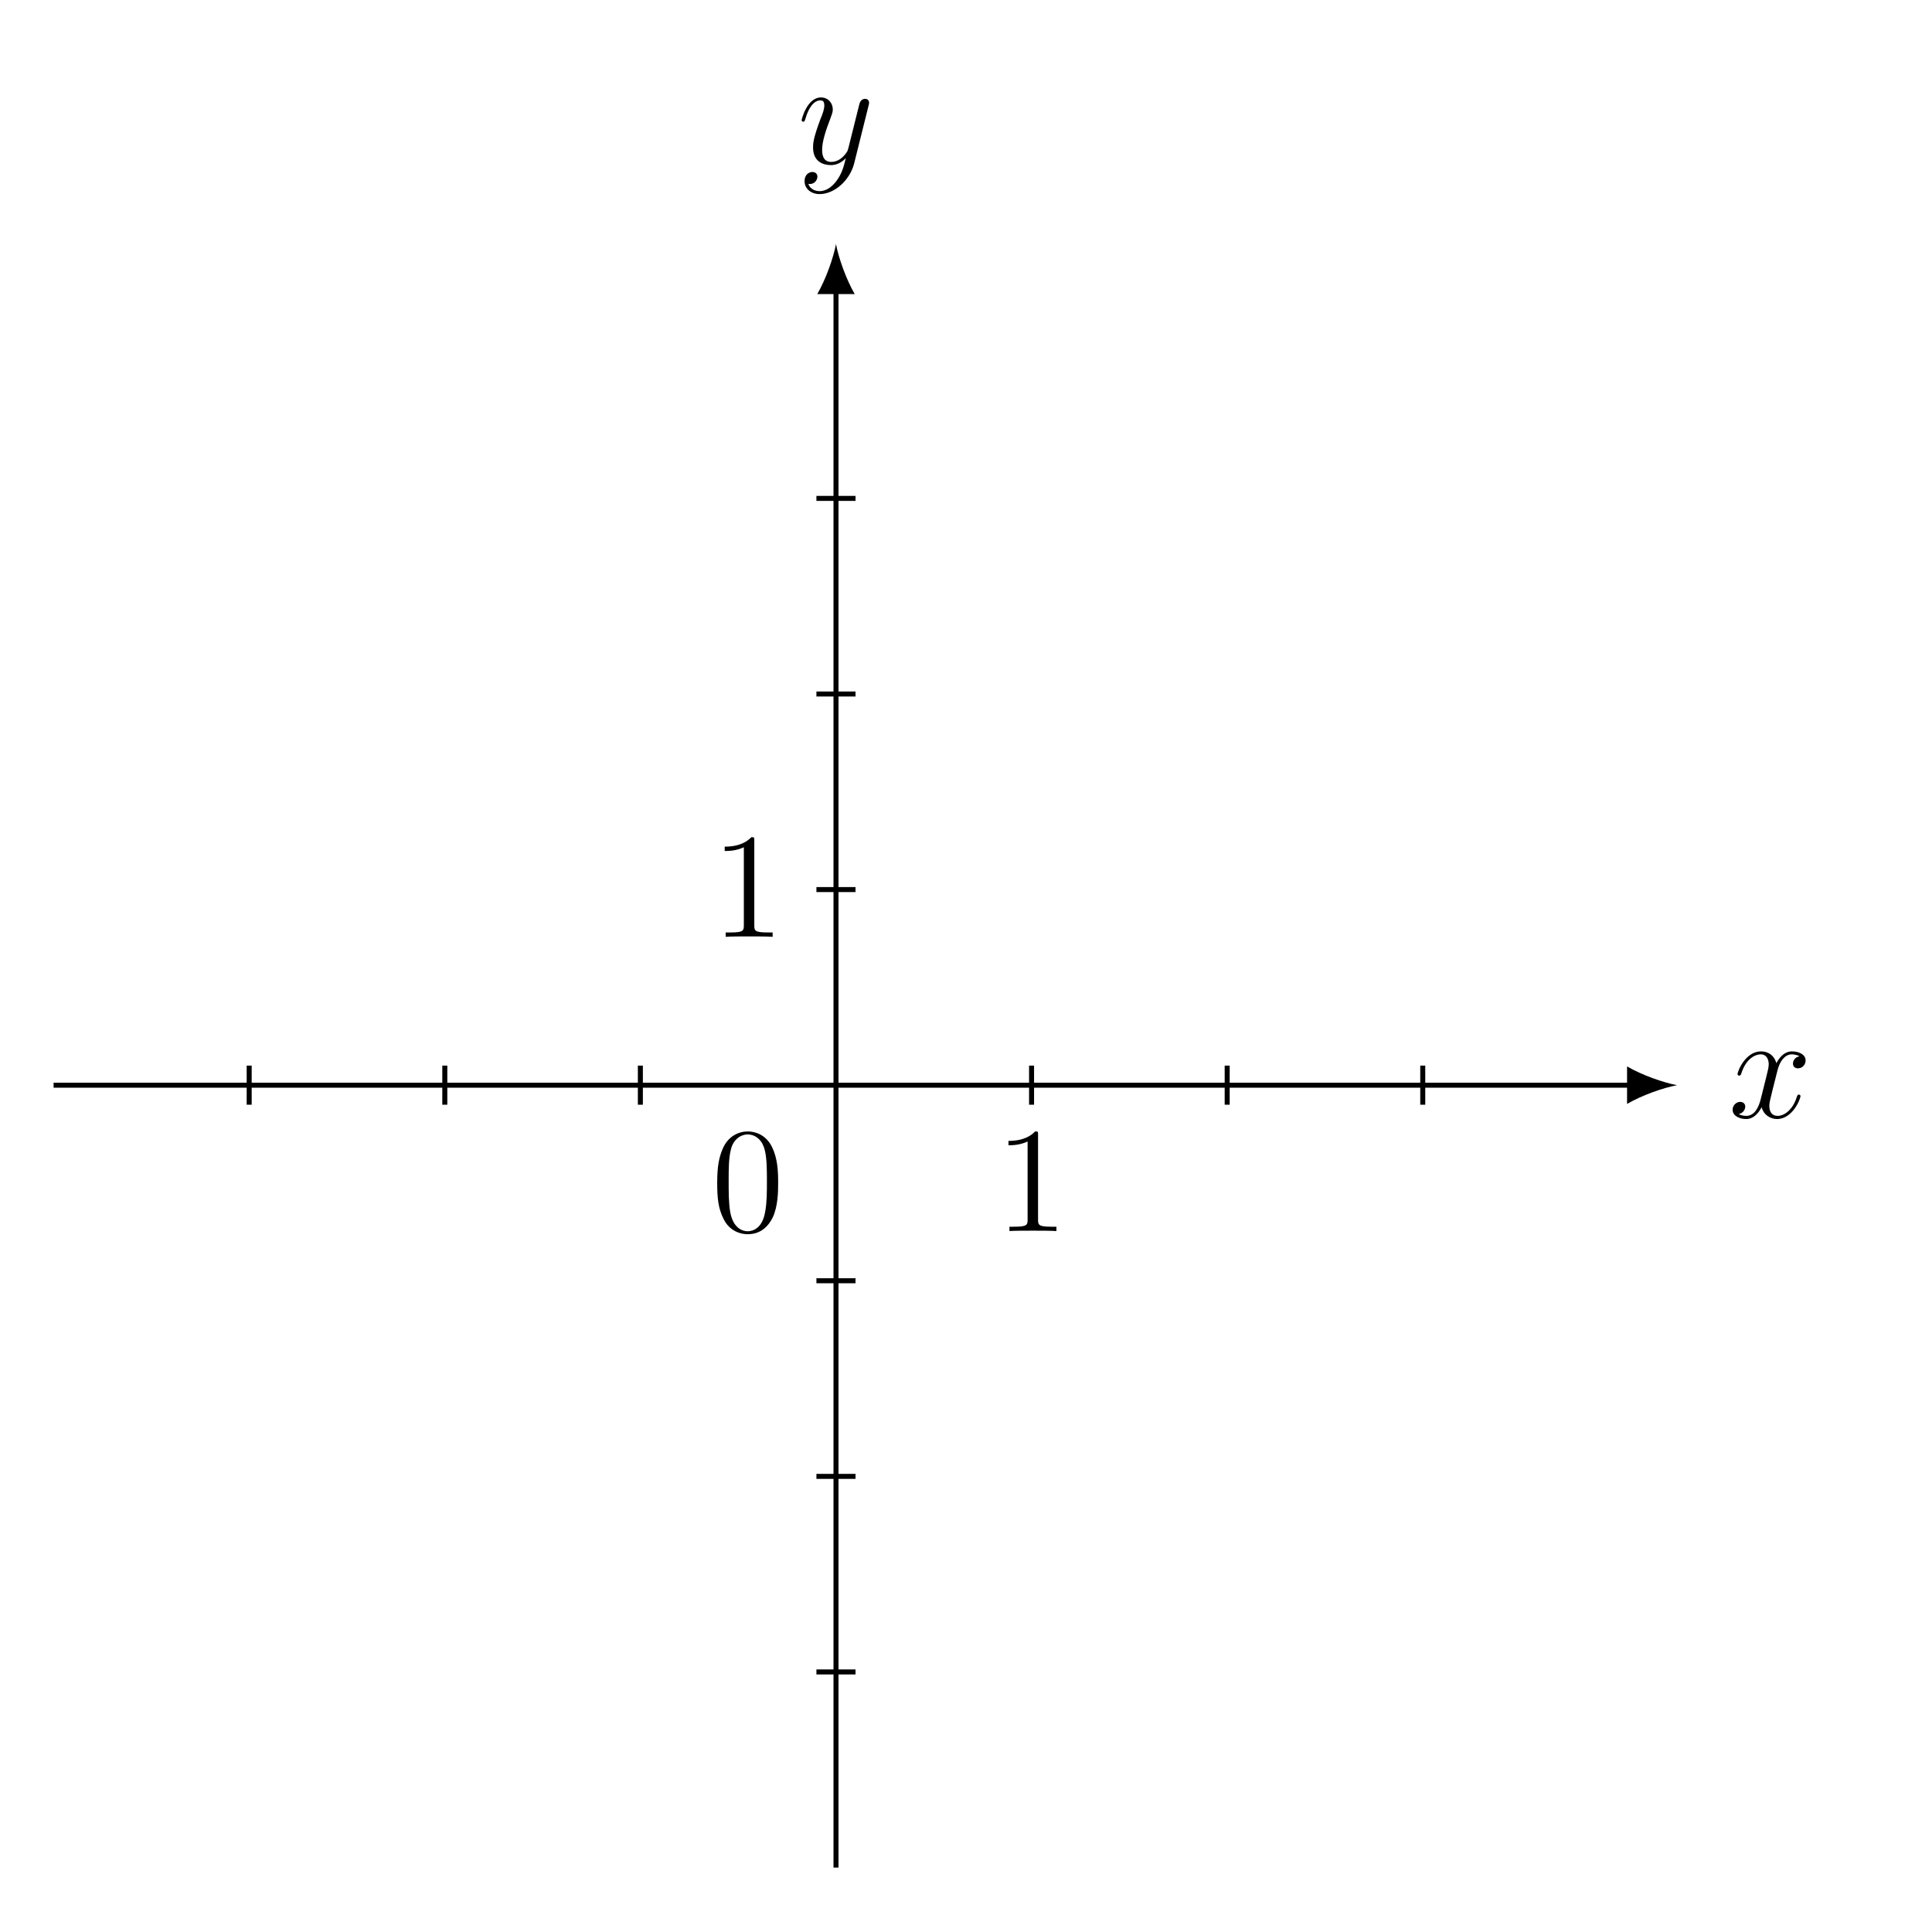
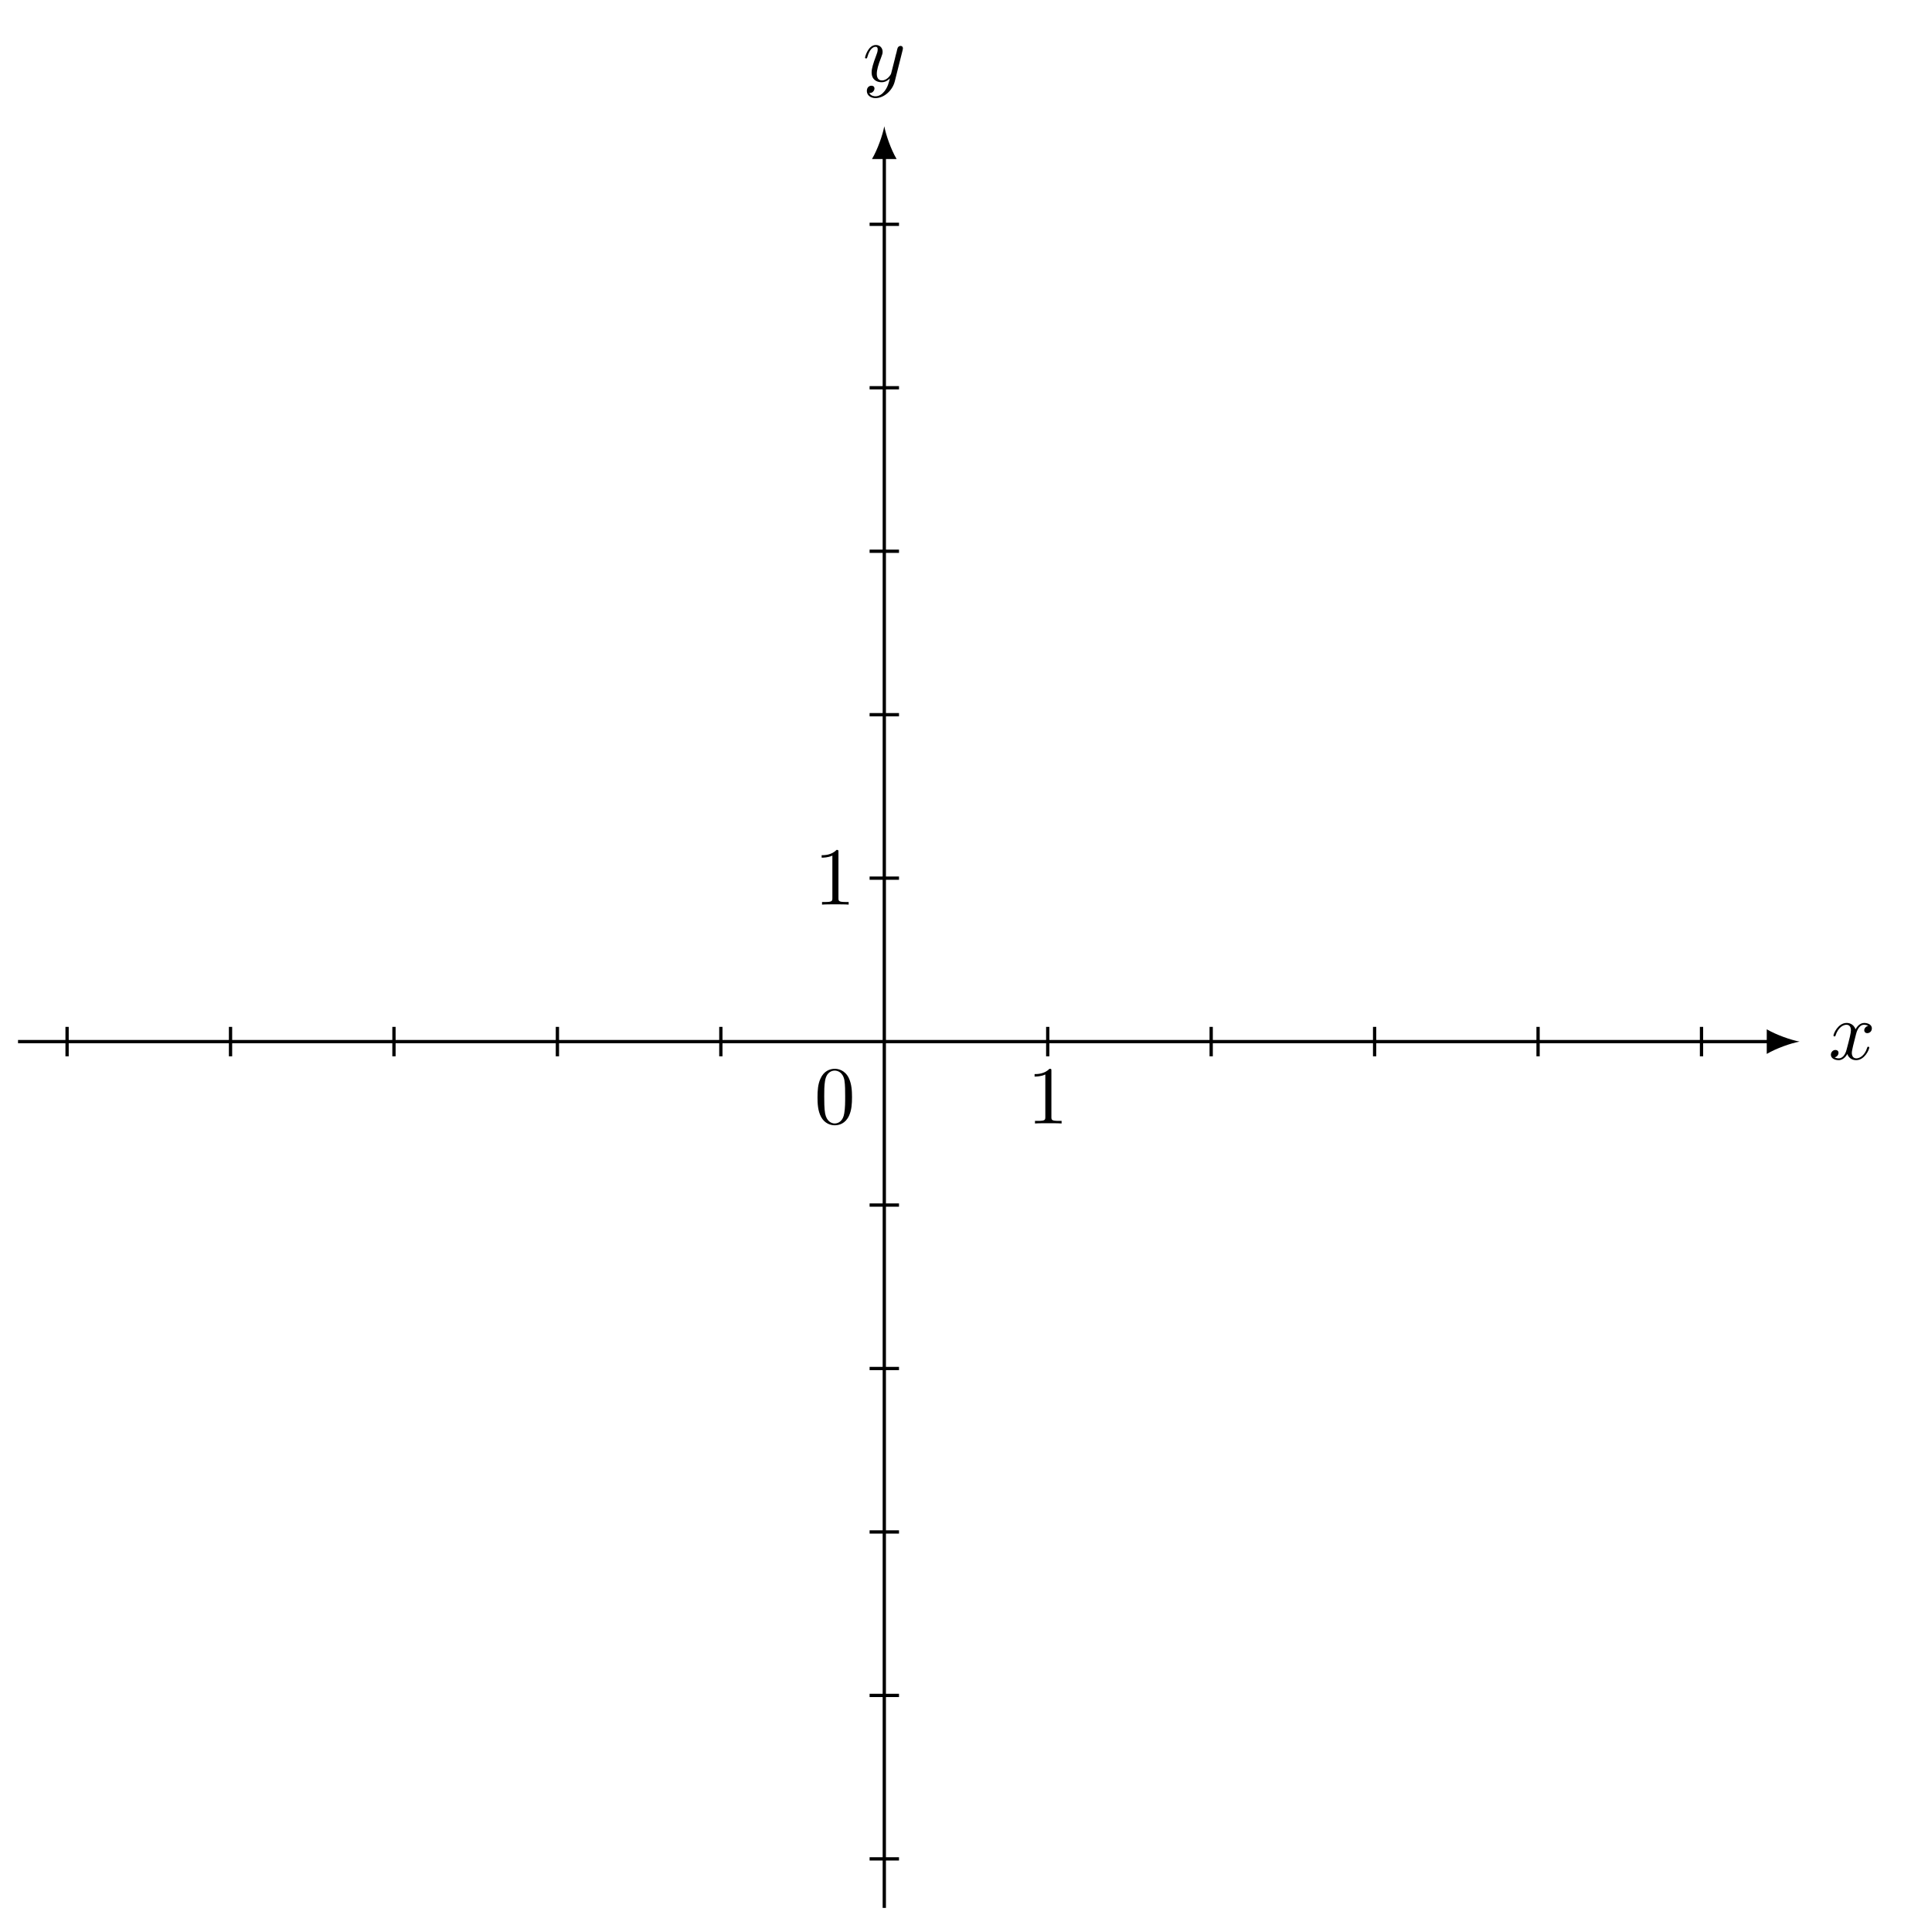
- <svg xmlns="http://www.w3.org/2000/svg" xmlns:xlink="http://www.w3.org/1999/xlink" data-source-hash="f78c927139db" width="152.226pt" height="153.046pt" viewBox="0 0 152.226 153.046" version="1.2">
+ <svg xmlns="http://www.w3.org/2000/svg" xmlns:xlink="http://www.w3.org/1999/xlink" data-source-hash="7610523246bc" width="233.001pt" height="233.534pt" viewBox="0 0 233.001 233.534" version="1.2">
  <defs>
    <g>
      <symbol overflow="visible" id="glyph0-0">
        <path style="stroke:none;" d="" />
      </symbol>
      <symbol overflow="visible" id="glyph0-1">
-         <path style="stroke:none;" d="M 5.703 -1.703 C 5.703 -1.75 5.656 -1.812 5.578 -1.812 C 5.469 -1.812 5.469 -1.75 5.422 -1.656 C 5.109 -0.609 4.422 -0.125 3.891 -0.125 C 3.469 -0.125 3.234 -0.422 3.234 -0.922 C 3.234 -1.172 3.297 -1.359 3.484 -2.156 L 3.891 -3.766 C 4.078 -4.484 4.484 -5 5.016 -5 C 5.016 -5 5.375 -5 5.625 -4.844 C 5.25 -4.781 5.109 -4.484 5.109 -4.266 C 5.109 -3.984 5.328 -3.891 5.5 -3.891 C 5.859 -3.891 6.109 -4.188 6.109 -4.516 C 6.109 -5.016 5.531 -5.234 5.031 -5.234 C 4.312 -5.234 3.906 -4.531 3.797 -4.297 C 3.531 -5.188 2.797 -5.234 2.578 -5.234 C 1.359 -5.234 0.719 -3.688 0.719 -3.422 C 0.719 -3.375 0.766 -3.312 0.859 -3.312 C 0.953 -3.312 0.969 -3.391 1 -3.438 C 1.406 -4.75 2.203 -5 2.547 -5 C 3.078 -5 3.188 -4.5 3.188 -4.219 C 3.188 -3.953 3.109 -3.688 2.969 -3.109 L 2.562 -1.484 C 2.391 -0.766 2.047 -0.125 1.406 -0.125 C 1.359 -0.125 1.062 -0.125 0.812 -0.266 C 1.234 -0.359 1.328 -0.719 1.328 -0.859 C 1.328 -1.094 1.156 -1.234 0.922 -1.234 C 0.641 -1.234 0.328 -0.984 0.328 -0.609 C 0.328 -0.109 0.891 0.125 1.406 0.125 C 1.969 0.125 2.375 -0.328 2.625 -0.812 C 2.812 -0.125 3.406 0.125 3.844 0.125 C 5.062 0.125 5.703 -1.438 5.703 -1.703 Z M 5.703 -1.703 " />
+         <path style="stroke:none;" d="M 3.312 -3 C 3.375 -3.25 3.609 -4.172 4.297 -4.172 C 4.344 -4.172 4.578 -4.172 4.797 -4.031 C 4.516 -3.984 4.312 -3.734 4.312 -3.5 C 4.312 -3.344 4.422 -3.156 4.688 -3.156 C 4.906 -3.156 5.234 -3.328 5.234 -3.734 C 5.234 -4.25 4.641 -4.391 4.312 -4.391 C 3.734 -4.391 3.391 -3.859 3.266 -3.625 C 3.016 -4.281 2.484 -4.391 2.188 -4.391 C 1.156 -4.391 0.594 -3.109 0.594 -2.859 C 0.594 -2.766 0.688 -2.766 0.719 -2.766 C 0.797 -2.766 0.828 -2.781 0.844 -2.875 C 1.188 -3.922 1.828 -4.172 2.172 -4.172 C 2.359 -4.172 2.703 -4.078 2.703 -3.5 C 2.703 -3.188 2.547 -2.531 2.172 -1.141 C 2.016 -0.531 1.672 -0.109 1.234 -0.109 C 1.172 -0.109 0.938 -0.109 0.734 -0.234 C 0.984 -0.281 1.203 -0.5 1.203 -0.781 C 1.203 -1.047 0.984 -1.125 0.828 -1.125 C 0.531 -1.125 0.281 -0.859 0.281 -0.547 C 0.281 -0.094 0.781 0.109 1.219 0.109 C 1.875 0.109 2.234 -0.578 2.266 -0.641 C 2.375 -0.281 2.734 0.109 3.328 0.109 C 4.359 0.109 4.922 -1.172 4.922 -1.422 C 4.922 -1.516 4.828 -1.516 4.797 -1.516 C 4.719 -1.516 4.688 -1.484 4.672 -1.406 C 4.344 -0.344 3.672 -0.109 3.359 -0.109 C 2.969 -0.109 2.812 -0.422 2.812 -0.766 C 2.812 -0.984 2.875 -1.203 2.969 -1.641 Z M 3.312 -3 " />
      </symbol>
      <symbol overflow="visible" id="glyph0-2">
-         <path style="stroke:none;" d="M 5.641 -4.625 C 5.656 -4.672 5.672 -4.75 5.672 -4.828 C 5.672 -5 5.531 -5.125 5.359 -5.125 C 5.25 -5.125 5 -5.078 4.906 -4.719 L 4.031 -1.219 C 3.969 -1.016 3.969 -0.984 3.875 -0.859 C 3.641 -0.516 3.234 -0.125 2.672 -0.125 C 2 -0.125 1.953 -0.766 1.953 -1.094 C 1.953 -1.766 2.266 -2.688 2.594 -3.531 C 2.719 -3.891 2.797 -4.047 2.797 -4.281 C 2.797 -4.781 2.438 -5.234 1.859 -5.234 C 0.766 -5.234 0.328 -3.516 0.328 -3.422 C 0.328 -3.375 0.375 -3.312 0.453 -3.312 C 0.562 -3.312 0.562 -3.359 0.625 -3.531 C 0.906 -4.531 1.359 -5 1.812 -5 C 1.922 -5 2.125 -5 2.125 -4.609 C 2.125 -4.297 2 -3.953 1.812 -3.5 C 1.234 -1.953 1.234 -1.562 1.234 -1.266 C 1.234 -0.141 2.047 0.125 2.641 0.125 C 2.984 0.125 3.406 0.016 3.828 -0.422 C 3.656 0.281 3.531 0.75 3.125 1.328 C 2.797 1.781 2.344 2.188 1.75 2.188 C 1.609 2.188 1.047 2.156 0.859 1.609 C 0.906 1.625 0.984 1.625 0.984 1.625 C 1.344 1.625 1.578 1.312 1.578 1.047 C 1.578 0.766 1.359 0.672 1.172 0.672 C 0.984 0.672 0.562 0.812 0.562 1.406 C 0.562 2 1.078 2.422 1.75 2.422 C 2.938 2.422 4.141 1.328 4.484 0.016 Z M 5.641 -4.625 " />
+         <path style="stroke:none;" d="M 4.828 -3.781 C 4.859 -3.922 4.859 -3.938 4.859 -4.016 C 4.859 -4.188 4.719 -4.281 4.578 -4.281 C 4.469 -4.281 4.312 -4.219 4.234 -4.062 C 4.203 -4.016 4.125 -3.703 4.094 -3.531 C 4.016 -3.281 3.953 -3 3.891 -2.734 L 3.438 -0.953 C 3.406 -0.797 2.969 -0.109 2.328 -0.109 C 1.812 -0.109 1.703 -0.547 1.703 -0.906 C 1.703 -1.375 1.875 -1.984 2.219 -2.859 C 2.375 -3.266 2.406 -3.375 2.406 -3.578 C 2.406 -4.016 2.094 -4.391 1.594 -4.391 C 0.656 -4.391 0.281 -2.953 0.281 -2.859 C 0.281 -2.766 0.391 -2.766 0.406 -2.766 C 0.5 -2.766 0.516 -2.781 0.562 -2.938 C 0.828 -3.875 1.234 -4.172 1.562 -4.172 C 1.641 -4.172 1.812 -4.172 1.812 -3.844 C 1.812 -3.609 1.719 -3.344 1.641 -3.156 C 1.25 -2.109 1.078 -1.531 1.078 -1.078 C 1.078 -0.188 1.703 0.109 2.281 0.109 C 2.672 0.109 3 -0.062 3.281 -0.344 C 3.156 0.172 3.031 0.672 2.641 1.188 C 2.375 1.531 2 1.812 1.547 1.812 C 1.406 1.812 0.969 1.781 0.797 1.406 C 0.953 1.406 1.078 1.406 1.219 1.281 C 1.312 1.188 1.422 1.062 1.422 0.875 C 1.422 0.562 1.156 0.531 1.047 0.531 C 0.828 0.531 0.5 0.688 0.5 1.172 C 0.5 1.672 0.938 2.031 1.547 2.031 C 2.562 2.031 3.594 1.125 3.875 0.016 Z M 4.828 -3.781 " />
      </symbol>
      <symbol overflow="visible" id="glyph1-0">
        <path style="stroke:none;" d="" />
      </symbol>
      <symbol overflow="visible" id="glyph1-1">
-         <path style="stroke:none;" d="M 5.312 -3.797 C 5.312 -4.781 5.266 -5.75 4.828 -6.656 C 4.344 -7.641 3.484 -7.891 2.906 -7.891 C 2.219 -7.891 1.375 -7.547 0.938 -6.562 C 0.609 -5.812 0.484 -5.078 0.484 -3.797 C 0.484 -2.641 0.562 -1.781 1 -0.938 C 1.453 -0.031 2.281 0.25 2.891 0.25 C 3.938 0.25 4.531 -0.375 4.875 -1.062 C 5.297 -1.953 5.312 -3.109 5.312 -3.797 Z M 4.422 -3.938 C 4.422 -3.141 4.422 -2.25 4.281 -1.516 C 4.062 -0.219 3.312 0.016 2.891 0.016 C 2.516 0.016 1.75 -0.203 1.516 -1.5 C 1.391 -2.203 1.391 -3.109 1.391 -3.938 C 1.391 -4.922 1.391 -5.797 1.578 -6.5 C 1.781 -7.297 2.391 -7.656 2.891 -7.656 C 3.344 -7.656 4.031 -7.391 4.266 -6.359 C 4.422 -5.688 4.422 -4.75 4.422 -3.938 Z M 4.422 -3.938 " />
+         <path style="stroke:none;" d="M 4.562 -3.172 C 4.562 -3.969 4.516 -4.766 4.172 -5.5 C 3.703 -6.453 2.891 -6.609 2.484 -6.609 C 1.891 -6.609 1.156 -6.344 0.75 -5.422 C 0.438 -4.75 0.391 -3.969 0.391 -3.172 C 0.391 -2.438 0.422 -1.531 0.828 -0.781 C 1.266 0.016 1.984 0.219 2.469 0.219 C 3 0.219 3.766 0.016 4.203 -0.938 C 4.516 -1.625 4.562 -2.391 4.562 -3.172 Z M 2.469 0 C 2.078 0 1.5 -0.25 1.312 -1.203 C 1.203 -1.797 1.203 -2.703 1.203 -3.297 C 1.203 -3.922 1.203 -4.578 1.297 -5.125 C 1.484 -6.297 2.219 -6.391 2.469 -6.391 C 2.797 -6.391 3.453 -6.219 3.641 -5.234 C 3.734 -4.672 3.734 -3.922 3.734 -3.297 C 3.734 -2.547 3.734 -1.875 3.625 -1.234 C 3.484 -0.297 2.922 0 2.469 0 Z M 2.469 0 " />
      </symbol>
      <symbol overflow="visible" id="glyph1-2">
-         <path style="stroke:none;" d="M 4.875 0 L 4.875 -0.344 L 4.5 -0.344 C 3.453 -0.344 3.422 -0.484 3.422 -0.922 L 3.422 -7.609 C 3.422 -7.891 3.422 -7.891 3.188 -7.891 C 2.891 -7.578 2.297 -7.141 1.078 -7.141 L 1.078 -6.797 C 1.359 -6.797 1.953 -6.797 2.594 -7.094 L 2.594 -0.922 C 2.594 -0.484 2.562 -0.344 1.516 -0.344 L 1.156 -0.344 L 1.156 0 C 1.469 -0.031 2.625 -0.031 3.016 -0.031 C 3.406 -0.031 4.547 -0.031 4.875 0 Z M 4.875 0 " />
+         <path style="stroke:none;" d="M 2.922 -6.344 C 2.922 -6.594 2.922 -6.609 2.688 -6.609 C 2.078 -5.969 1.203 -5.969 0.891 -5.969 L 0.891 -5.672 C 1.078 -5.672 1.672 -5.672 2.188 -5.922 L 2.188 -0.781 C 2.188 -0.422 2.156 -0.312 1.266 -0.312 L 0.938 -0.312 L 0.938 0 C 1.297 -0.031 2.156 -0.031 2.547 -0.031 C 2.953 -0.031 3.812 -0.031 4.156 0 L 4.156 -0.312 L 3.844 -0.312 C 2.953 -0.312 2.922 -0.422 2.922 -0.781 Z M 2.922 -6.344 " />
      </symbol>
    </g>
  </defs>
  <g id="surface1">
-     <path style="fill:none;stroke-width:0.399;stroke-linecap:butt;stroke-linejoin:miter;stroke:rgb(0%,0%,0%);stroke-opacity:1;stroke-miterlimit:10;" d="M -62.362 -0.002 L 63.453 -0.002 " transform="matrix(0.993805,0,0,-0.993805,66.22166,85.96316)" />
-     <path style=" stroke:none;fill-rule:nonzero;fill:rgb(0%,0%,0%);fill-opacity:1;" d="M 132.848 85.965 C 131.789 85.766 130.074 85.172 128.887 84.477 L 128.887 87.449 C 130.074 86.754 131.789 86.16 132.848 85.965 " />
+     <path style="fill:none;stroke-width:0.399;stroke-linecap:butt;stroke-linejoin:miter;stroke:rgb(0%,0%,0%);stroke-opacity:1;stroke-miterlimit:10;" d="M -105.168 -0.001 L 107.533 -0.001 " transform="matrix(0.995731,0,0,-0.995731,106.8987,125.9048)" />
+     <path style=" stroke:none;fill-rule:nonzero;fill:rgb(0%,0%,0%);fill-opacity:1;" d="M 217.543 125.906 C 216.484 125.707 214.766 125.109 213.574 124.418 L 213.574 127.395 C 214.766 126.699 216.484 126.102 217.543 125.906 " />
    <g style="fill:rgb(0%,0%,0%);fill-opacity:1;">
-       <use xlink:href="#glyph0-1" x="136.921" y="88.521" />
+       <use xlink:href="#glyph0-1" x="221.046" y="128.041" />
    </g>
-     <path style="fill:none;stroke-width:0.399;stroke-linecap:butt;stroke-linejoin:miter;stroke:rgb(0%,0%,0%);stroke-opacity:1;stroke-miterlimit:10;" d="M 0.001 -62.365 L 0.001 63.454 " transform="matrix(0.993805,0,0,-0.993805,66.22166,85.96316)" />
-     <path style=" stroke:none;fill-rule:nonzero;fill:rgb(0%,0%,0%);fill-opacity:1;" d="M 66.223 19.336 C 66.023 20.395 65.43 22.109 64.738 23.297 L 67.707 23.297 C 67.016 22.109 66.418 20.395 66.223 19.336 " />
+     <path style="fill:none;stroke-width:0.399;stroke-linecap:butt;stroke-linejoin:miter;stroke:rgb(0%,0%,0%);stroke-opacity:1;stroke-miterlimit:10;" d="M -0 -105.165 L -0 107.532 " transform="matrix(0.995731,0,0,-0.995731,106.8987,125.9048)" />
+     <path style=" stroke:none;fill-rule:nonzero;fill:rgb(0%,0%,0%);fill-opacity:1;" d="M 106.898 15.262 C 106.699 16.316 106.105 18.039 105.41 19.227 L 108.387 19.227 C 107.691 18.039 107.098 16.316 106.898 15.262 " />
    <g style="fill:rgb(0%,0%,0%);fill-opacity:1;">
-       <use xlink:href="#glyph0-2" x="63.172" y="12.953" />
+       <use xlink:href="#glyph0-2" x="104.289" y="9.829" />
    </g>
-     <path style="fill:none;stroke-width:0.399;stroke-linecap:butt;stroke-linejoin:miter;stroke:rgb(0%,0%,0%);stroke-opacity:1;stroke-miterlimit:10;" d="M -46.773 -1.558 L -46.773 1.559 " transform="matrix(0.993805,0,0,-0.993805,66.22166,85.96316)" />
-     <path style="fill:none;stroke-width:0.399;stroke-linecap:butt;stroke-linejoin:miter;stroke:rgb(0%,0%,0%);stroke-opacity:1;stroke-miterlimit:10;" d="M -31.18 -1.558 L -31.18 1.559 " transform="matrix(0.993805,0,0,-0.993805,66.22166,85.96316)" />
-     <path style="fill:none;stroke-width:0.399;stroke-linecap:butt;stroke-linejoin:miter;stroke:rgb(0%,0%,0%);stroke-opacity:1;stroke-miterlimit:10;" d="M -15.592 -1.558 L -15.592 1.559 " transform="matrix(0.993805,0,0,-0.993805,66.22166,85.96316)" />
-     <path style="fill:none;stroke-width:0.399;stroke-linecap:butt;stroke-linejoin:miter;stroke:rgb(0%,0%,0%);stroke-opacity:1;stroke-miterlimit:10;" d="M 15.59 -1.558 L 15.59 1.559 " transform="matrix(0.993805,0,0,-0.993805,66.22166,85.96316)" />
-     <path style="fill:none;stroke-width:0.399;stroke-linecap:butt;stroke-linejoin:miter;stroke:rgb(0%,0%,0%);stroke-opacity:1;stroke-miterlimit:10;" d="M 31.182 -1.558 L 31.182 1.559 " transform="matrix(0.993805,0,0,-0.993805,66.22166,85.96316)" />
-     <path style="fill:none;stroke-width:0.399;stroke-linecap:butt;stroke-linejoin:miter;stroke:rgb(0%,0%,0%);stroke-opacity:1;stroke-miterlimit:10;" d="M 46.771 -1.558 L 46.771 1.559 " transform="matrix(0.993805,0,0,-0.993805,66.22166,85.96316)" />
-     <path style="fill:none;stroke-width:0.399;stroke-linecap:butt;stroke-linejoin:miter;stroke:rgb(0%,0%,0%);stroke-opacity:1;stroke-miterlimit:10;" d="M -1.559 -46.772 L 1.558 -46.772 " transform="matrix(0.993805,0,0,-0.993805,66.22166,85.96316)" />
-     <path style="fill:none;stroke-width:0.399;stroke-linecap:butt;stroke-linejoin:miter;stroke:rgb(0%,0%,0%);stroke-opacity:1;stroke-miterlimit:10;" d="M -1.559 -31.183 L 1.558 -31.183 " transform="matrix(0.993805,0,0,-0.993805,66.22166,85.96316)" />
-     <path style="fill:none;stroke-width:0.399;stroke-linecap:butt;stroke-linejoin:miter;stroke:rgb(0%,0%,0%);stroke-opacity:1;stroke-miterlimit:10;" d="M -1.559 -15.59 L 1.558 -15.59 " transform="matrix(0.993805,0,0,-0.993805,66.22166,85.96316)" />
-     <path style="fill:none;stroke-width:0.399;stroke-linecap:butt;stroke-linejoin:miter;stroke:rgb(0%,0%,0%);stroke-opacity:1;stroke-miterlimit:10;" d="M -1.559 15.591 L 1.558 15.591 " transform="matrix(0.993805,0,0,-0.993805,66.22166,85.96316)" />
-     <path style="fill:none;stroke-width:0.399;stroke-linecap:butt;stroke-linejoin:miter;stroke:rgb(0%,0%,0%);stroke-opacity:1;stroke-miterlimit:10;" d="M -1.559 31.18 L 1.558 31.18 " transform="matrix(0.993805,0,0,-0.993805,66.22166,85.96316)" />
-     <path style="fill:none;stroke-width:0.399;stroke-linecap:butt;stroke-linejoin:miter;stroke:rgb(0%,0%,0%);stroke-opacity:1;stroke-miterlimit:10;" d="M -1.559 46.772 L 1.558 46.772 " transform="matrix(0.993805,0,0,-0.993805,66.22166,85.96316)" />
+     <path style="fill:none;stroke-width:0.399;stroke-linecap:butt;stroke-linejoin:miter;stroke:rgb(0%,0%,0%);stroke-opacity:1;stroke-miterlimit:10;" d="M -99.213 -1.786 L -99.213 1.787 " transform="matrix(0.995731,0,0,-0.995731,106.8987,125.9048)" />
+     <path style="fill:none;stroke-width:0.399;stroke-linecap:butt;stroke-linejoin:miter;stroke:rgb(0%,0%,0%);stroke-opacity:1;stroke-miterlimit:10;" d="M -79.37 -1.786 L -79.37 1.787 " transform="matrix(0.995731,0,0,-0.995731,106.8987,125.9048)" />
+     <path style="fill:none;stroke-width:0.399;stroke-linecap:butt;stroke-linejoin:miter;stroke:rgb(0%,0%,0%);stroke-opacity:1;stroke-miterlimit:10;" d="M -59.528 -1.786 L -59.528 1.787 " transform="matrix(0.995731,0,0,-0.995731,106.8987,125.9048)" />
+     <path style="fill:none;stroke-width:0.399;stroke-linecap:butt;stroke-linejoin:miter;stroke:rgb(0%,0%,0%);stroke-opacity:1;stroke-miterlimit:10;" d="M -39.685 -1.786 L -39.685 1.787 " transform="matrix(0.995731,0,0,-0.995731,106.8987,125.9048)" />
+     <path style="fill:none;stroke-width:0.399;stroke-linecap:butt;stroke-linejoin:miter;stroke:rgb(0%,0%,0%);stroke-opacity:1;stroke-miterlimit:10;" d="M -19.843 -1.786 L -19.843 1.787 " transform="matrix(0.995731,0,0,-0.995731,106.8987,125.9048)" />
+     <path style="fill:none;stroke-width:0.399;stroke-linecap:butt;stroke-linejoin:miter;stroke:rgb(0%,0%,0%);stroke-opacity:1;stroke-miterlimit:10;" d="M 19.842 -1.786 L 19.842 1.787 " transform="matrix(0.995731,0,0,-0.995731,106.8987,125.9048)" />
+     <path style="fill:none;stroke-width:0.399;stroke-linecap:butt;stroke-linejoin:miter;stroke:rgb(0%,0%,0%);stroke-opacity:1;stroke-miterlimit:10;" d="M 39.685 -1.786 L 39.685 1.787 " transform="matrix(0.995731,0,0,-0.995731,106.8987,125.9048)" />
+     <path style="fill:none;stroke-width:0.399;stroke-linecap:butt;stroke-linejoin:miter;stroke:rgb(0%,0%,0%);stroke-opacity:1;stroke-miterlimit:10;" d="M 59.527 -1.786 L 59.527 1.787 " transform="matrix(0.995731,0,0,-0.995731,106.8987,125.9048)" />
+     <path style="fill:none;stroke-width:0.399;stroke-linecap:butt;stroke-linejoin:miter;stroke:rgb(0%,0%,0%);stroke-opacity:1;stroke-miterlimit:10;" d="M 79.37 -1.786 L 79.37 1.787 " transform="matrix(0.995731,0,0,-0.995731,106.8987,125.9048)" />
+     <path style="fill:none;stroke-width:0.399;stroke-linecap:butt;stroke-linejoin:miter;stroke:rgb(0%,0%,0%);stroke-opacity:1;stroke-miterlimit:10;" d="M 99.212 -1.786 L 99.212 1.787 " transform="matrix(0.995731,0,0,-0.995731,106.8987,125.9048)" />
+     <path style="fill:none;stroke-width:0.399;stroke-linecap:butt;stroke-linejoin:miter;stroke:rgb(0%,0%,0%);stroke-opacity:1;stroke-miterlimit:10;" d="M -1.785 -99.214 L 1.785 -99.214 " transform="matrix(0.995731,0,0,-0.995731,106.8987,125.9048)" />
+     <path style="fill:none;stroke-width:0.399;stroke-linecap:butt;stroke-linejoin:miter;stroke:rgb(0%,0%,0%);stroke-opacity:1;stroke-miterlimit:10;" d="M -1.785 -79.372 L 1.785 -79.372 " transform="matrix(0.995731,0,0,-0.995731,106.8987,125.9048)" />
+     <path style="fill:none;stroke-width:0.399;stroke-linecap:butt;stroke-linejoin:miter;stroke:rgb(0%,0%,0%);stroke-opacity:1;stroke-miterlimit:10;" d="M -1.785 -59.529 L 1.785 -59.529 " transform="matrix(0.995731,0,0,-0.995731,106.8987,125.9048)" />
+     <path style="fill:none;stroke-width:0.399;stroke-linecap:butt;stroke-linejoin:miter;stroke:rgb(0%,0%,0%);stroke-opacity:1;stroke-miterlimit:10;" d="M -1.785 -39.686 L 1.785 -39.686 " transform="matrix(0.995731,0,0,-0.995731,106.8987,125.9048)" />
+     <path style="fill:none;stroke-width:0.399;stroke-linecap:butt;stroke-linejoin:miter;stroke:rgb(0%,0%,0%);stroke-opacity:1;stroke-miterlimit:10;" d="M -1.785 -19.844 L 1.785 -19.844 " transform="matrix(0.995731,0,0,-0.995731,106.8987,125.9048)" />
+     <path style="fill:none;stroke-width:0.399;stroke-linecap:butt;stroke-linejoin:miter;stroke:rgb(0%,0%,0%);stroke-opacity:1;stroke-miterlimit:10;" d="M -1.785 19.841 L 1.785 19.841 " transform="matrix(0.995731,0,0,-0.995731,106.8987,125.9048)" />
+     <path style="fill:none;stroke-width:0.399;stroke-linecap:butt;stroke-linejoin:miter;stroke:rgb(0%,0%,0%);stroke-opacity:1;stroke-miterlimit:10;" d="M -1.785 39.684 L 1.785 39.684 " transform="matrix(0.995731,0,0,-0.995731,106.8987,125.9048)" />
+     <path style="fill:none;stroke-width:0.399;stroke-linecap:butt;stroke-linejoin:miter;stroke:rgb(0%,0%,0%);stroke-opacity:1;stroke-miterlimit:10;" d="M -1.785 59.526 L 1.785 59.526 " transform="matrix(0.995731,0,0,-0.995731,106.8987,125.9048)" />
+     <path style="fill:none;stroke-width:0.399;stroke-linecap:butt;stroke-linejoin:miter;stroke:rgb(0%,0%,0%);stroke-opacity:1;stroke-miterlimit:10;" d="M -1.785 79.373 L 1.785 79.373 " transform="matrix(0.995731,0,0,-0.995731,106.8987,125.9048)" />
+     <path style="fill:none;stroke-width:0.399;stroke-linecap:butt;stroke-linejoin:miter;stroke:rgb(0%,0%,0%);stroke-opacity:1;stroke-miterlimit:10;" d="M -1.785 99.215 L 1.785 99.215 " transform="matrix(0.995731,0,0,-0.995731,106.8987,125.9048)" />
    <g style="fill:rgb(0%,0%,0%);fill-opacity:1;">
-       <use xlink:href="#glyph1-1" x="56.329" y="97.52" />
+       <use xlink:href="#glyph1-1" x="98.434" y="135.802" />
    </g>
    <g style="fill:rgb(0%,0%,0%);fill-opacity:1;">
-       <use xlink:href="#glyph1-2" x="78.807" y="97.52" />
+       <use xlink:href="#glyph1-2" x="124.176" y="135.802" />
    </g>
    <g style="fill:rgb(0%,0%,0%);fill-opacity:1;">
-       <use xlink:href="#glyph1-2" x="56.329" y="74.21" />
+       <use xlink:href="#glyph1-2" x="98.434" y="109.344" />
    </g>
  </g>
</svg>
